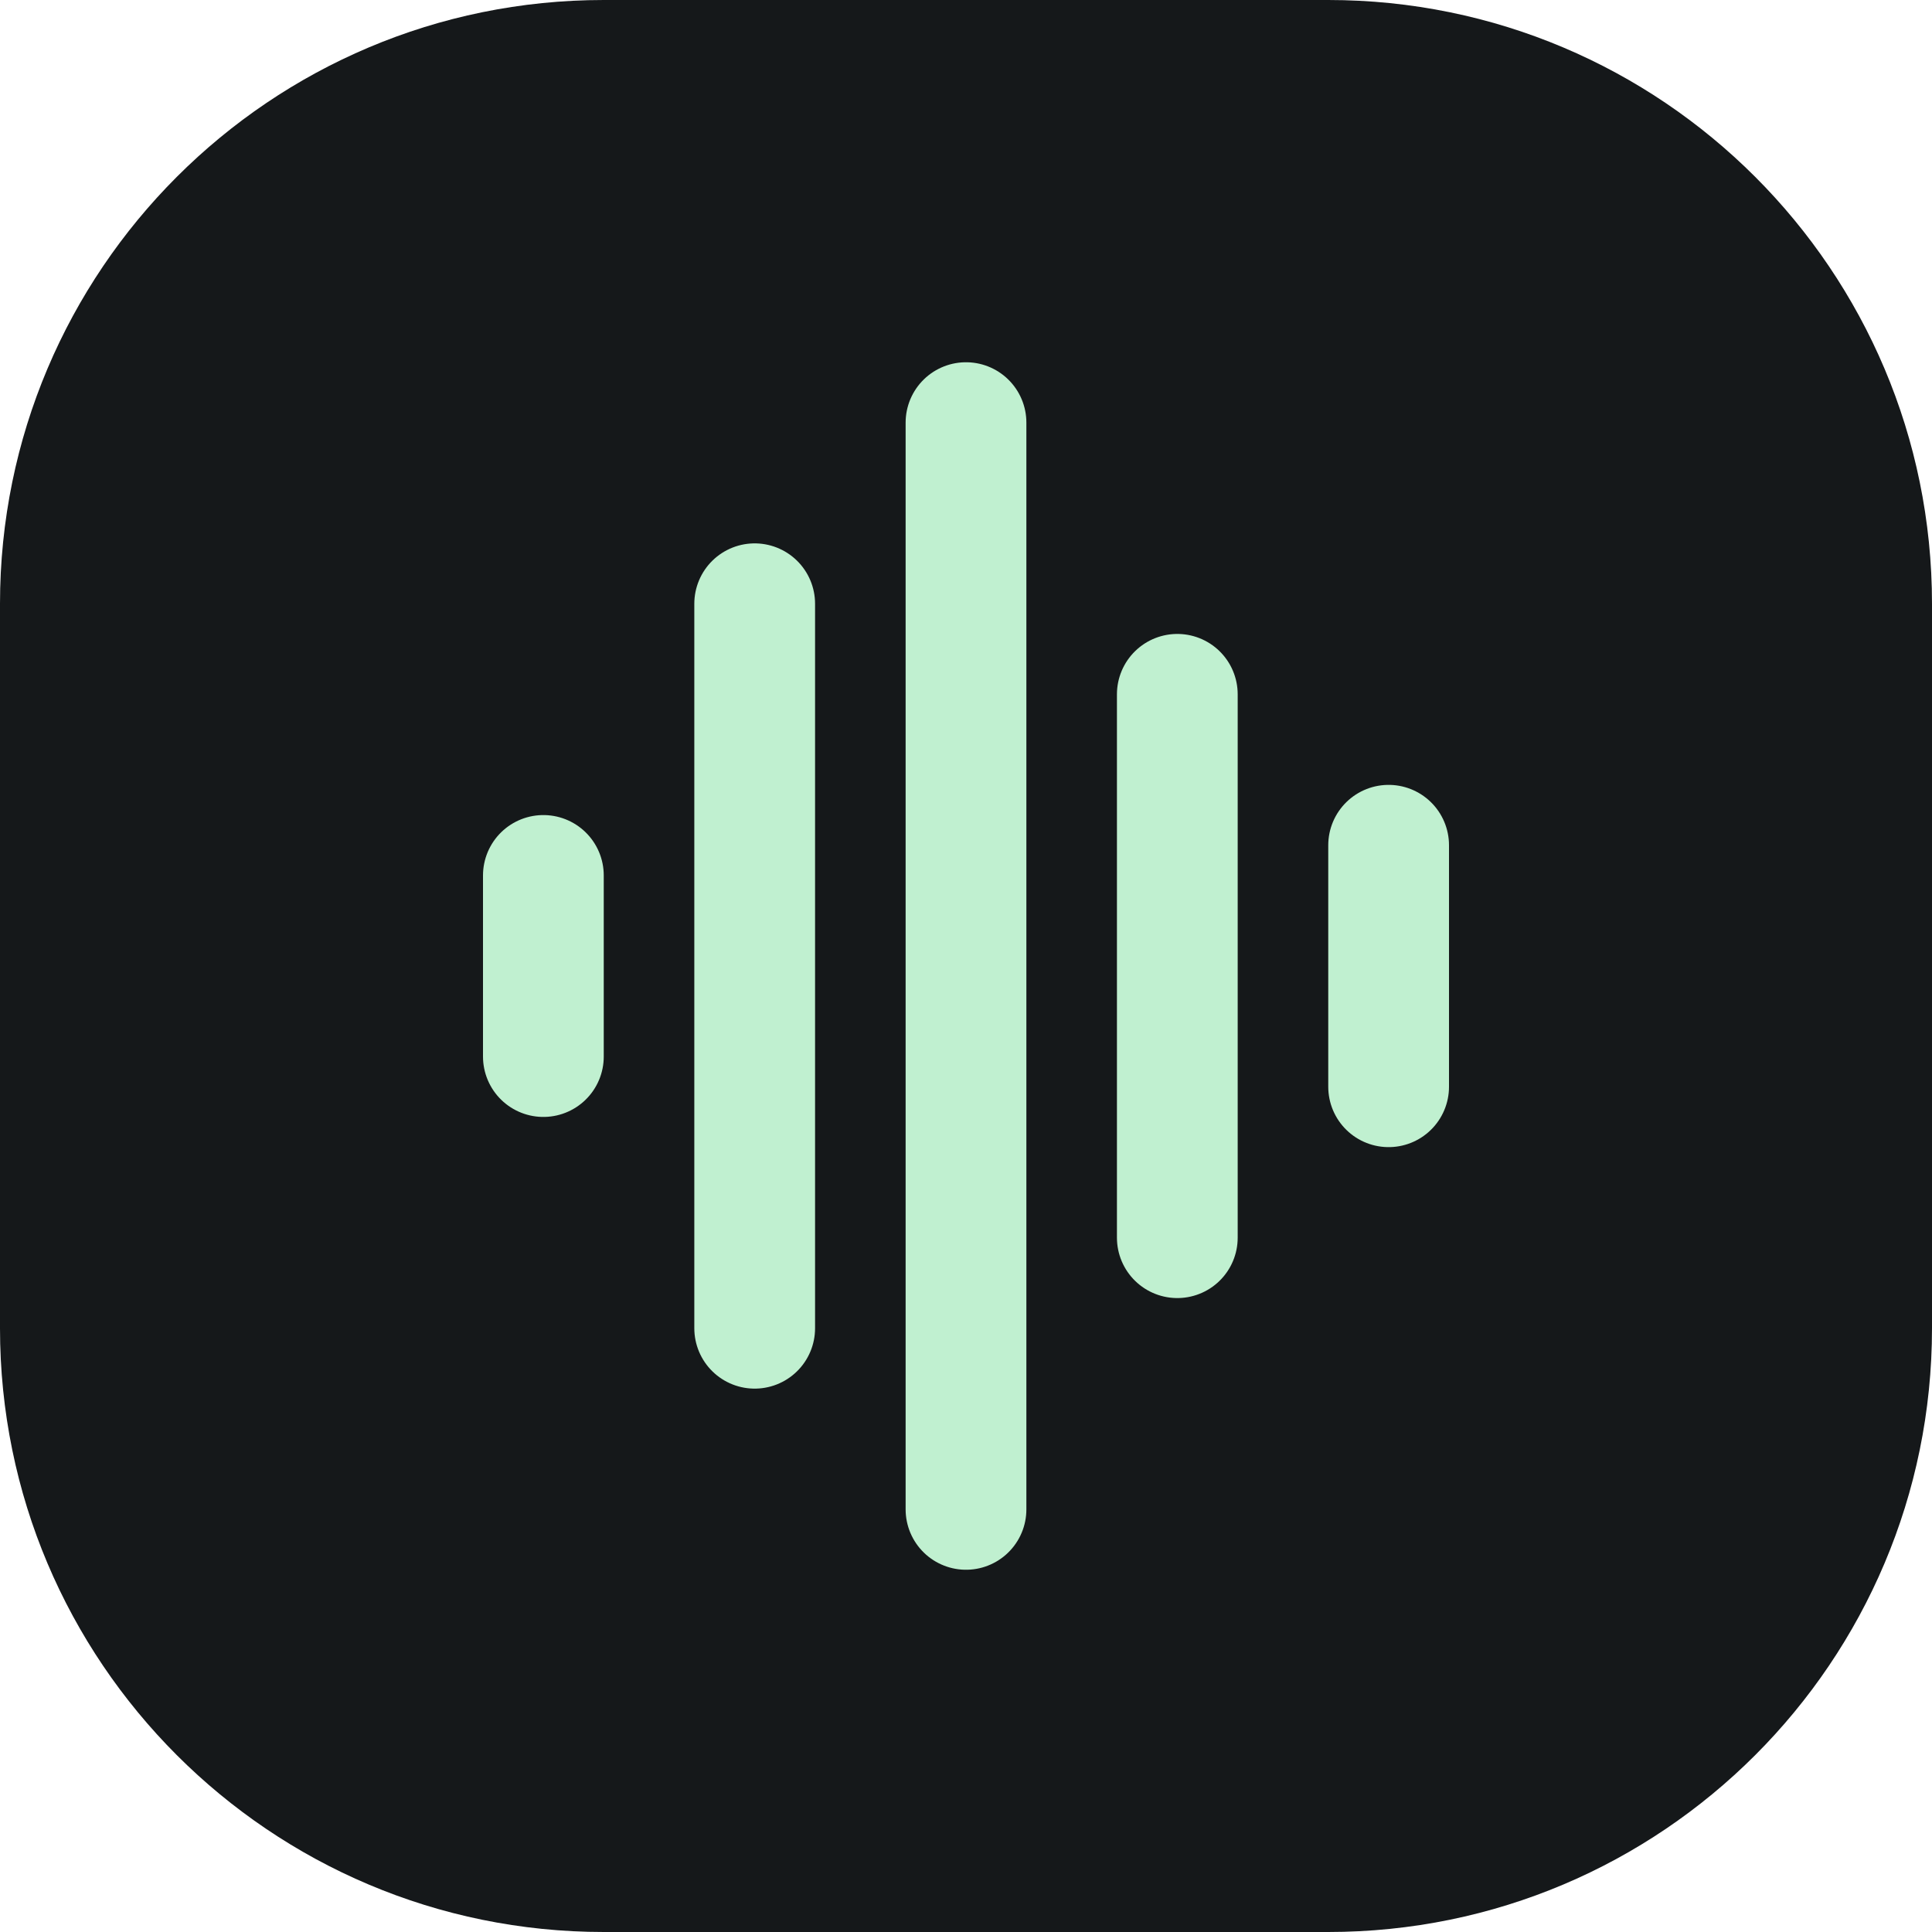
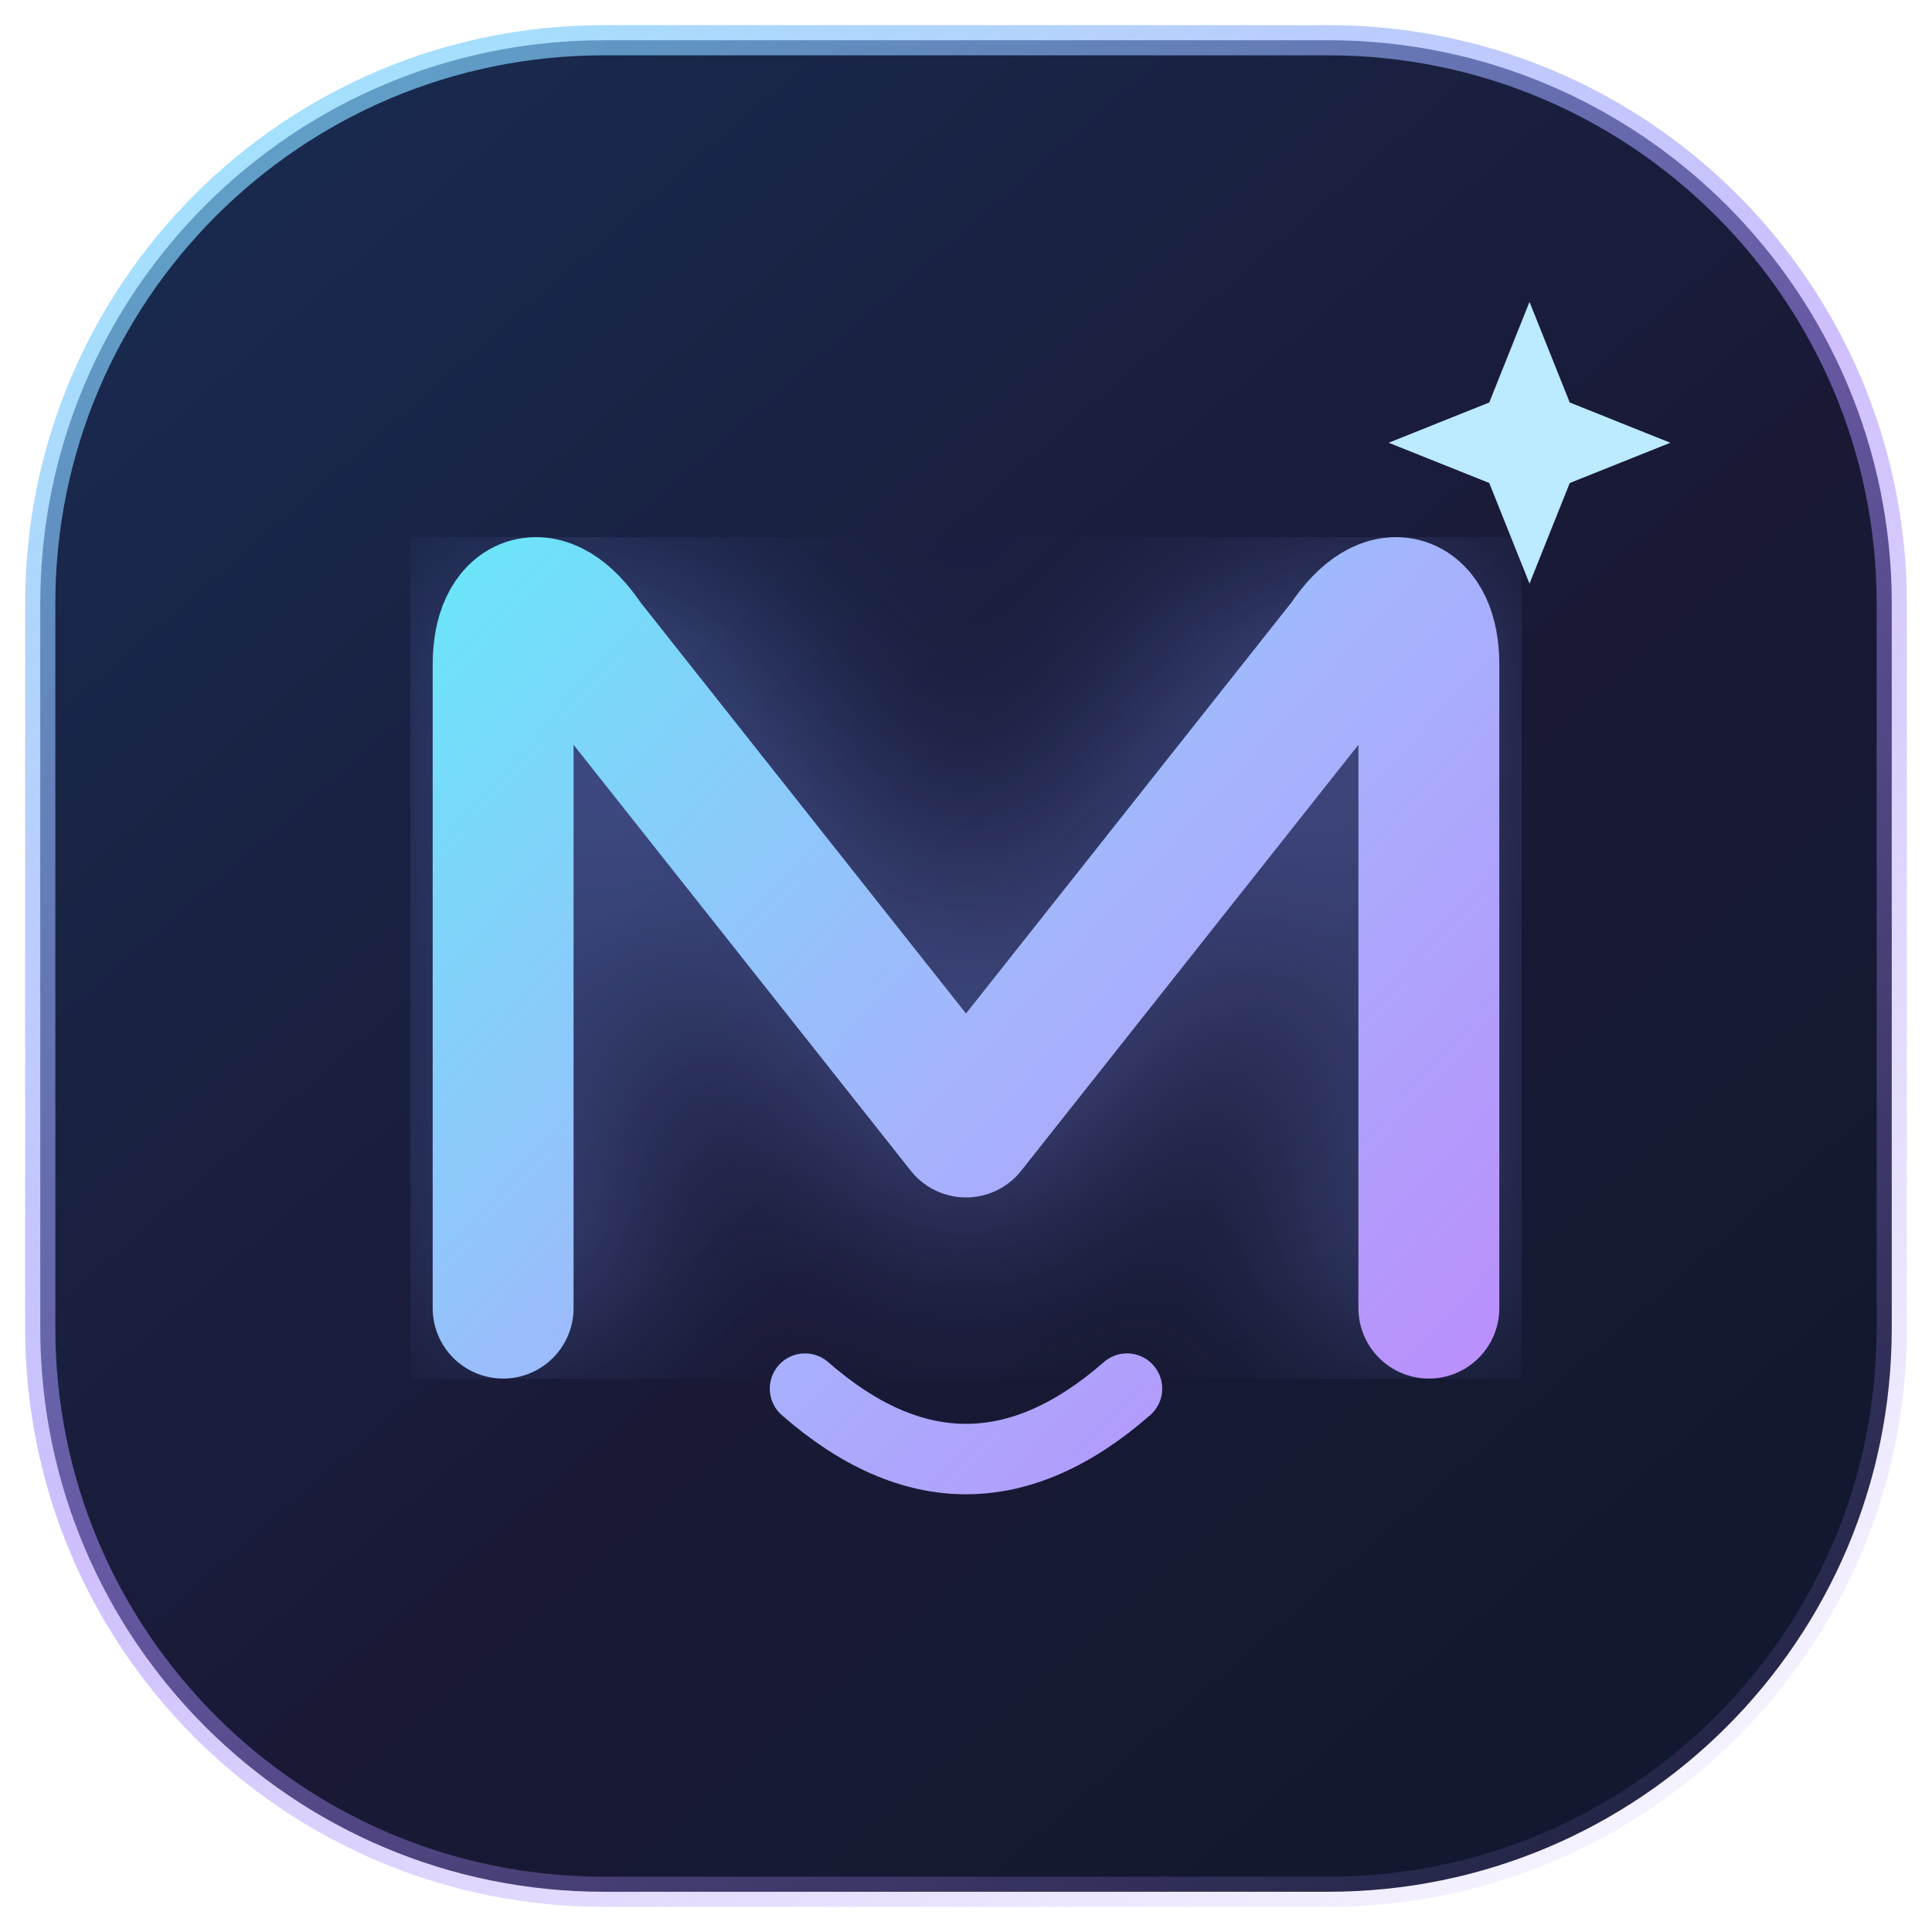
- <svg xmlns="http://www.w3.org/2000/svg" viewBox="0 0 64 64">
-   <rect width="64" height="64" rx="20" fill="#15181a" />
-   <g stroke="#c0f0d0" stroke-width="4" stroke-linecap="round">
-     <path d="M18 29v6M25 20v24M32 14v36M39 23v18M46 28v8" />
-   </g>
+ <svg xmlns="http://www.w3.org/2000/svg" viewBox="0 0 96 96" fill="none">
+   <defs>
+     <linearGradient id="plate" x1="8" y1="4" x2="88" y2="96" gradientUnits="userSpaceOnUse">
+       <stop stop-color="#192b50" />
+       <stop offset=".55" stop-color="#191936" />
+       <stop offset="1" stop-color="#10182d" />
+     </linearGradient>
+     <linearGradient id="edge" x1="14" y1="6" x2="76" y2="96" gradientUnits="userSpaceOnUse">
+       <stop stop-color="#7dd3fc" stop-opacity=".7" />
+       <stop offset=".48" stop-color="#a78bfa" stop-opacity=".55" />
+       <stop offset="1" stop-color="#a78bfa" stop-opacity=".1" />
+     </linearGradient>
+     <linearGradient id="ribbon" x1="22" y1="25" x2="78" y2="76" gradientUnits="userSpaceOnUse">
+       <stop stop-color="#67e8f9" />
+       <stop offset=".5" stop-color="#a5b4fc" />
+       <stop offset="1" stop-color="#c084fc" />
+     </linearGradient>
+     <filter id="halo">
+       <feGaussianBlur stdDeviation="5" />
+     </filter>
+   </defs>
+   <rect x="2" y="2" width="92" height="92" rx="28" fill="url(#plate)" stroke="url(#edge)" stroke-width="1.5" />
+   <path d="M25 65V33C25 30 27 29 29 32L48 56L67 32C69 29 71 30 71 33V65" stroke="#829aff" stroke-width="11" stroke-linecap="round" stroke-linejoin="round" opacity=".36" filter="url(#halo)" />
+   <path d="M25 65V33C25 30 27 29 29 32L48 56L67 32C69 29 71 30 71 33V65" stroke="url(#ribbon)" stroke-width="7" stroke-linecap="round" stroke-linejoin="round" />
+   <path d="M40 69Q48 76 56 69" stroke="url(#ribbon)" stroke-width="3.5" stroke-linecap="round" />
+   <path d="M76 15L78 20L83 22L78 24L76 29L74 24L69 22L74 20L76 15Z" fill="#bceaff" />
</svg>
